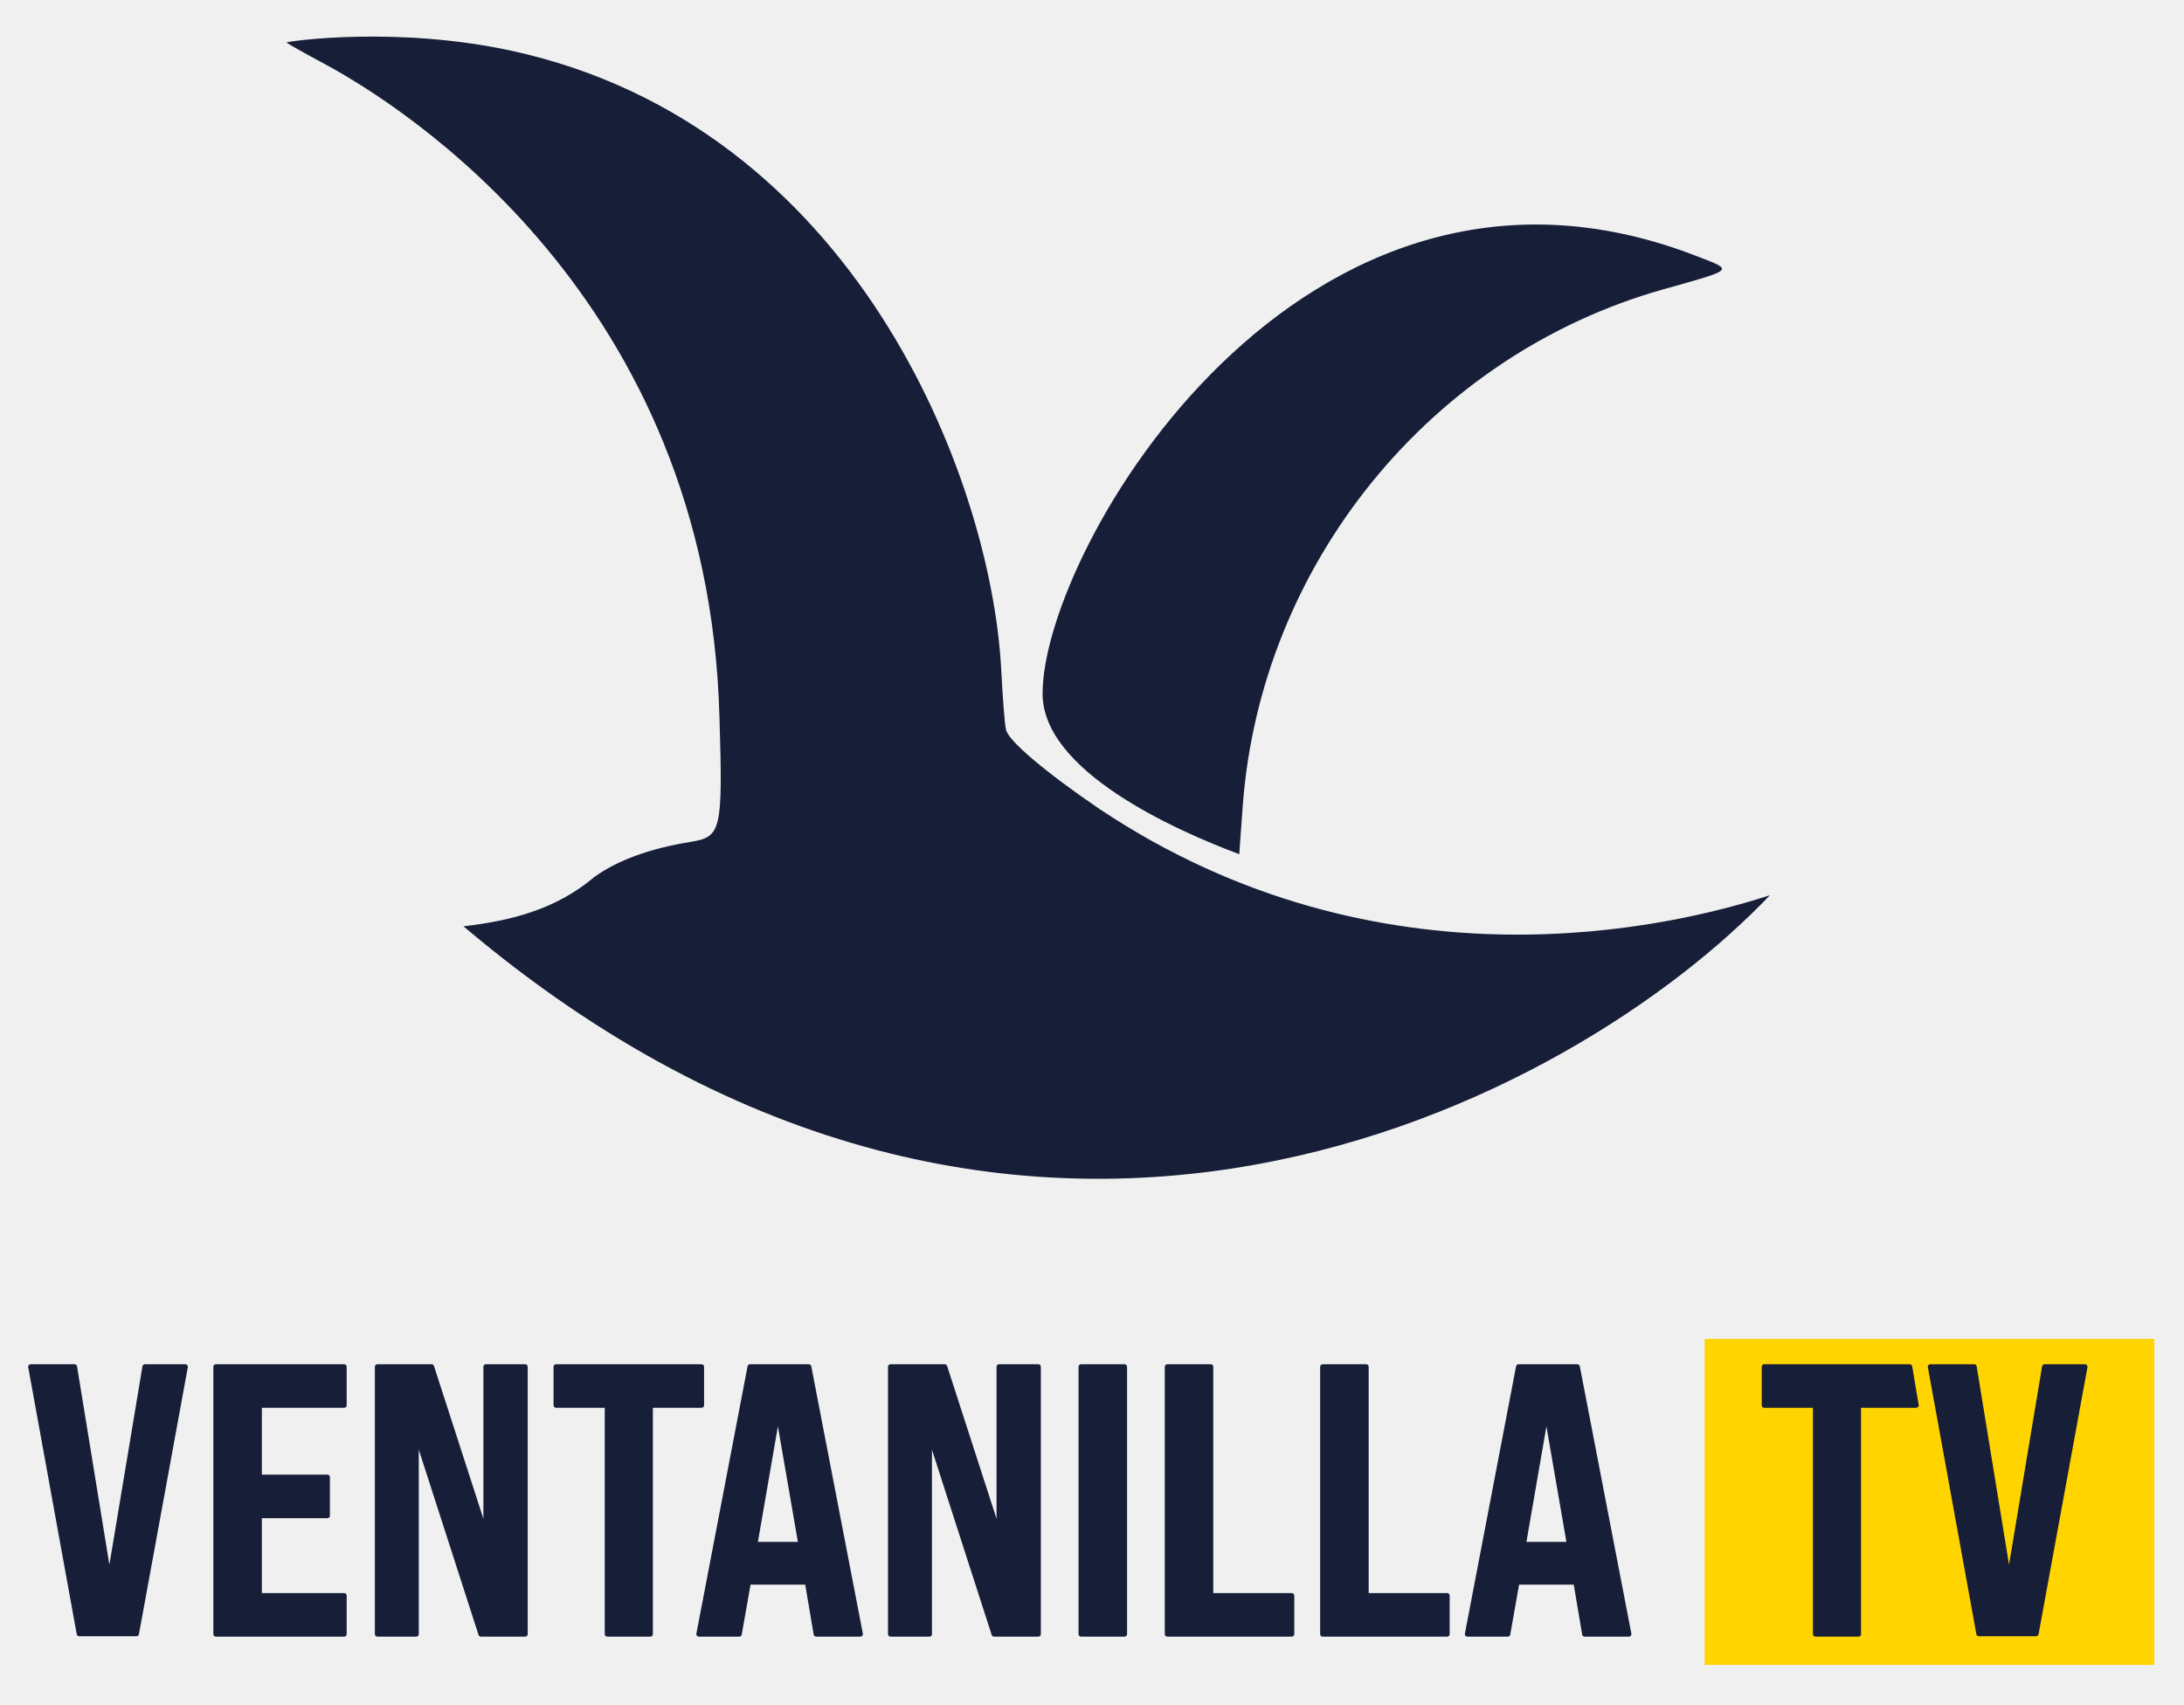
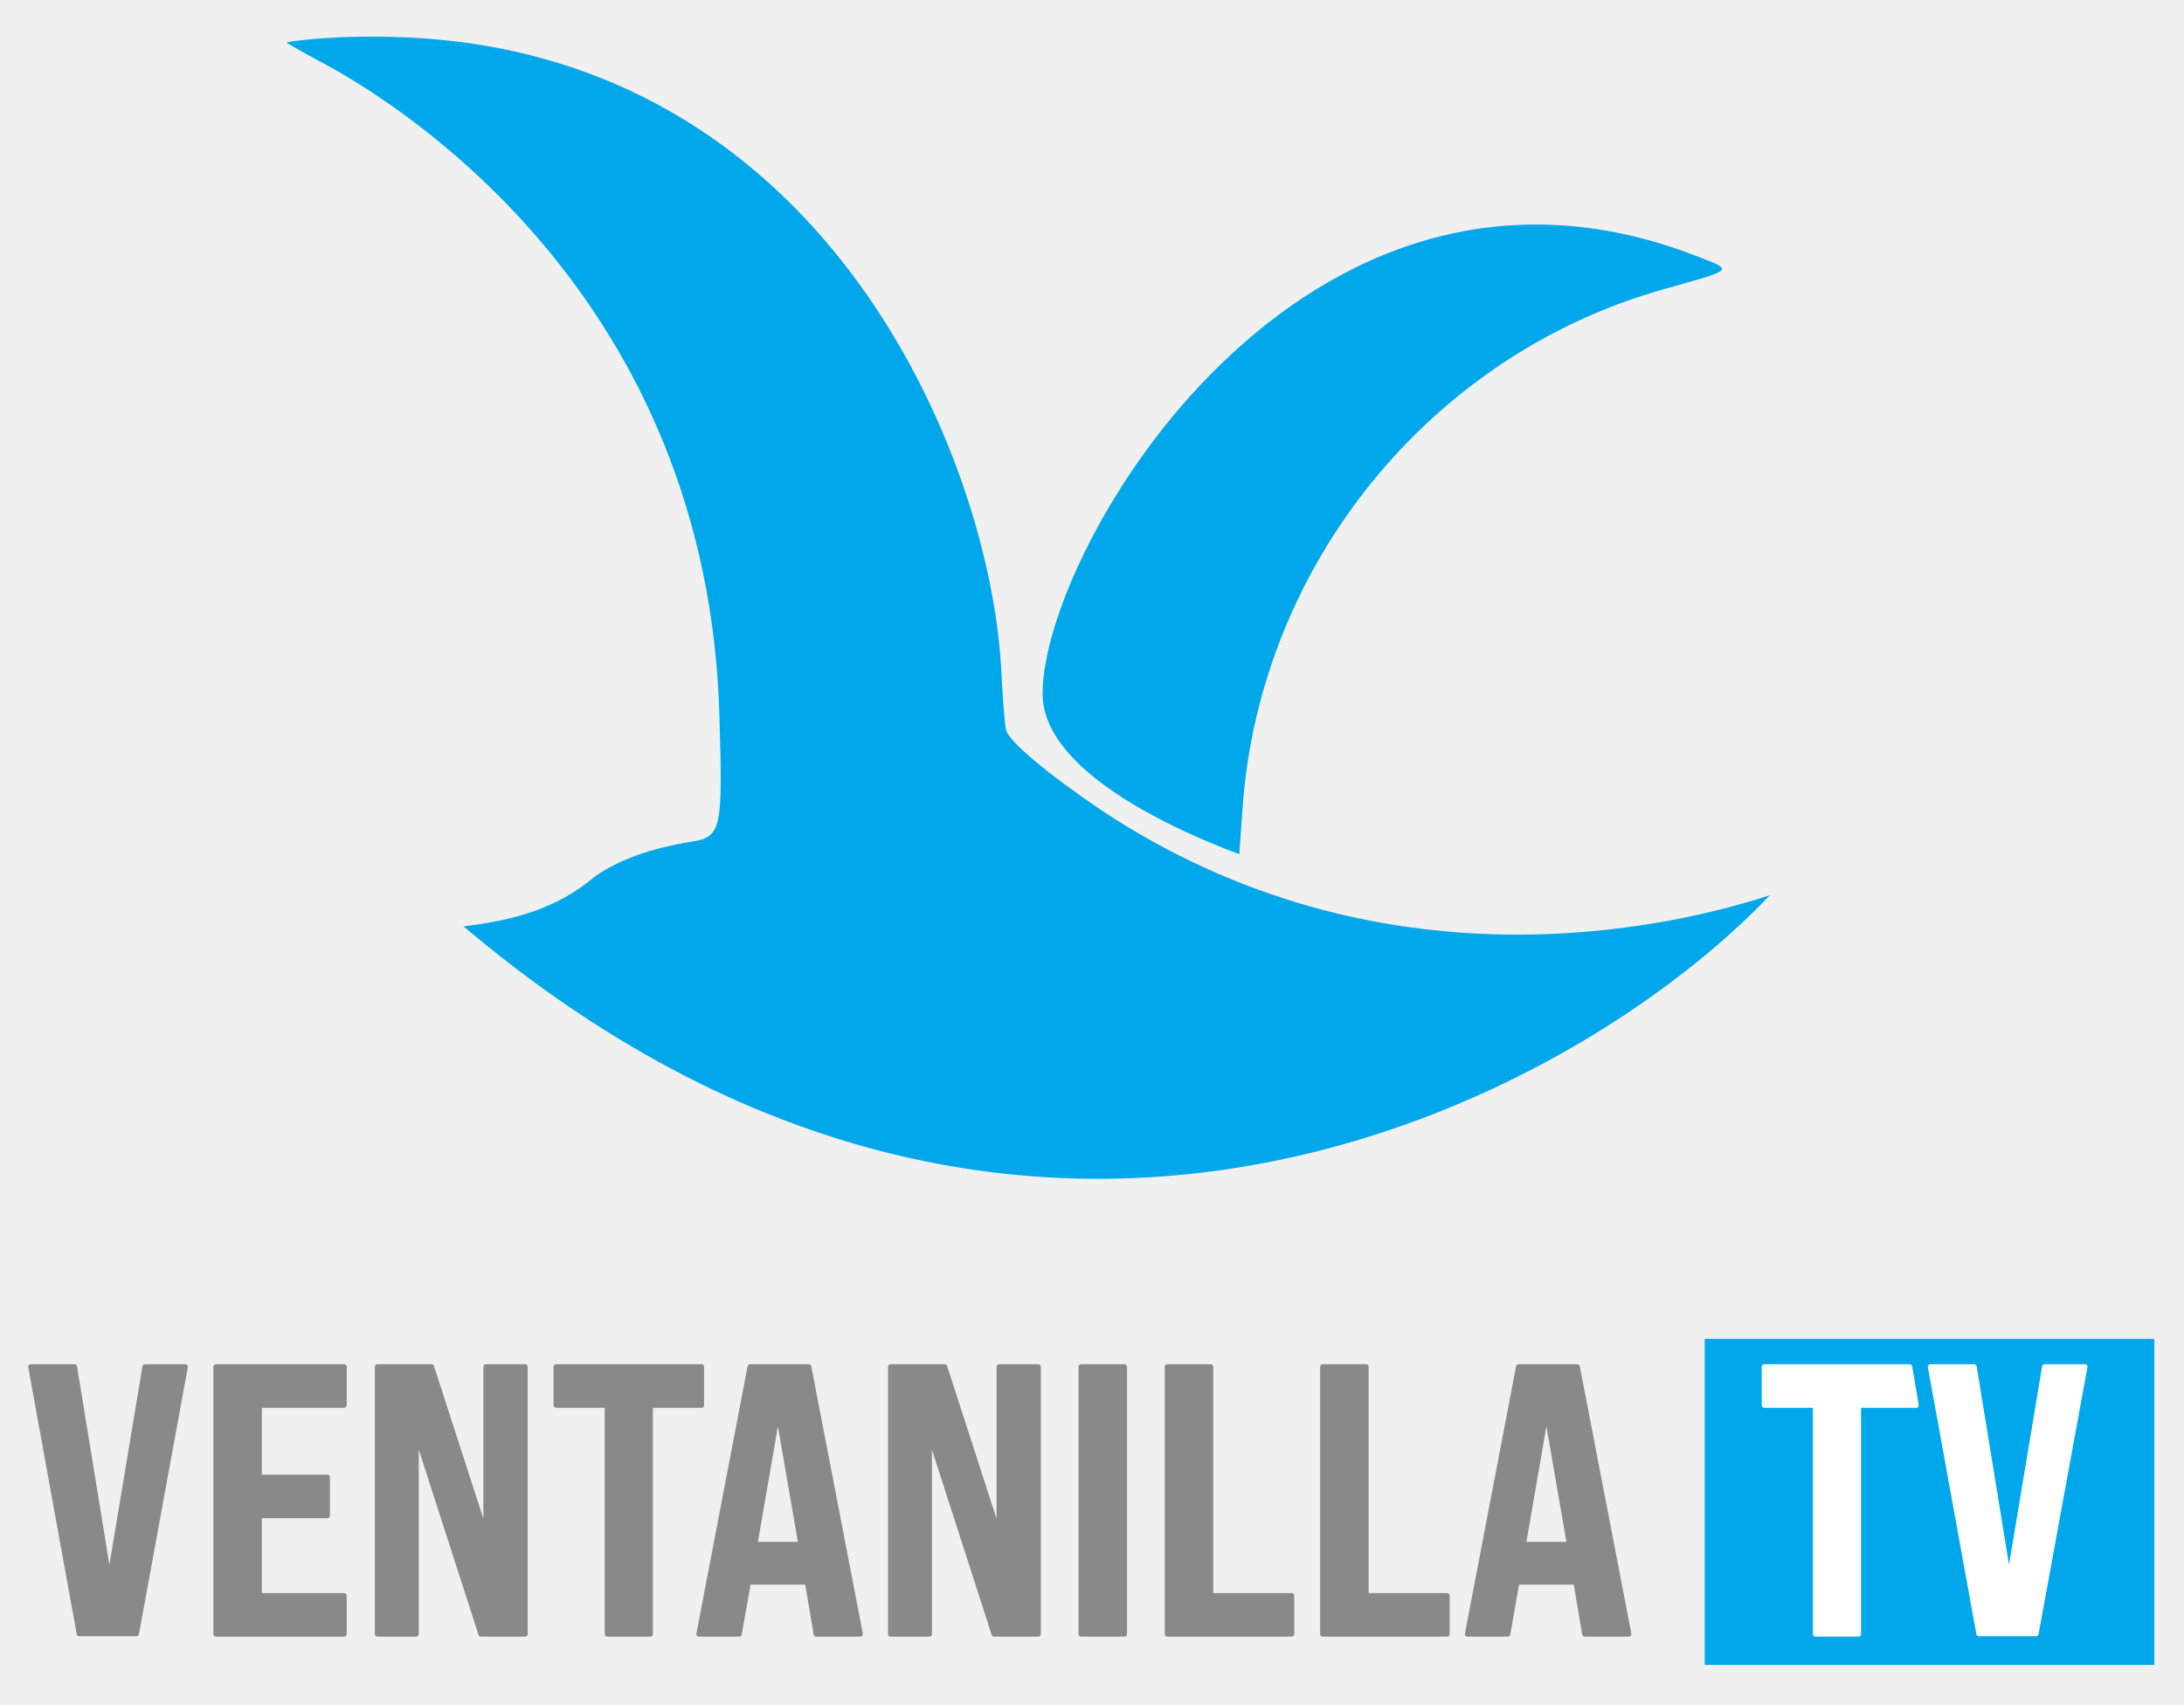
<svg xmlns="http://www.w3.org/2000/svg" viewBox="42 80 442 345" version="1.1" id="svg10">
  <defs id="defs10">
    <style>
-       #path3, #path1 { fill: #161e38; }
-       #path6 { fill: #ffd400; }
+       #path3 { fill: #00a8eb; }
+       #path6 { fill: #00a8eb; }
+       #path1 { fill: #898989; }
+       #path1-0 { fill: #ffffff; }
+ 
      #dark:target ~ #path3,
-       #dark:target ~ #path1 {
+       [data-theme="dark"] #path3 {
+         fill: #00a8eb !important;
+       }
+       #dark:target ~ #path6,
+       [data-theme="dark"] #path6 {
+         fill: #00a8eb !important;
+       }
+       #dark:target ~ #path1,
+       [data-theme="dark"] #path1 {
        fill: #ffffff !important;
      }
-       #dark:target ~ #path6 {
-         fill: #ffd400 !important;
+       #dark:target ~ #path1-0,
+       [data-theme="dark"] #path1-0 {
+         fill: #ffffff !important;
+       }
+ 
+       @media (prefers-color-scheme: dark) {
+         #path1 { fill: #ffffff !important; }
      }
    </style>
-     <rect x="54.256" y="352.219" width="274.838" height="102.286" id="rect1" />
-     <rect x="54.256" y="352.219" width="274.838" height="102.286" id="rect1-8" />
-     <rect x="54.256" y="352.219" width="274.838" height="102.286" id="rect1-8-5" />
  </defs>
  <g id="dark" />
-   <path d="m 387,417 h 91 v -66 h -91 z" id="path6" style="fill:#ffd400;fill-opacity:1" />
-   <path id="path3" style="stroke:none;stroke-opacity:1" d="m 100.002,88.596 c -6.8e-4,0.001 -0.002,0.003 -0.002,0.004 0,0.115 3.501,2.1 7.801,4.4 15.457,8.354 77.495,47.105 79.799,132 0.7,23.1 0.401,24.4 -5.799,25.4 -8.1,1.3 -14.8,3.7 -19.5,7.1 -7.742,6.554 -16.791,8.867 -26.5,10 113.258,95.834 225.124,35.04 264.398,-6.301 -19.671,6.444 -78.634,20.578 -135.6,-17.398 -10.9,-7.4 -18.6,-13.902 -19,-16.102 -0.3,-1.2 -0.7,-6.899 -1,-12.699 C 242.368,176.427 214.965,105.6 145.855,90.35 122.435,85.182 100.286,88.336 100.002,88.596 Z M 253,220.4 c 0,15.631 26.572,27.539 39.801,32.5 L 293.5,243.199 c 3.6,-49 38,-91.3 85,-104.6 14.9,-4.2 14.5,-3.8 6.5,-6.9 -79.5,-30.577 -132,59.426 -132,88.701 z" />
-   <path id="path1" style="font-weight:bold;font-stretch:semi-expanded;font-size:77.333px;font-family:'Bebas Neue Pro';-inkscape-font-specification:'Bebas Neue Pro Bold Semi-Expanded';letter-spacing:0.9px;word-spacing:0px;baseline-shift:baseline;display:inline;overflow:visible;opacity:1;vector-effect:none;stroke-linecap:round;stroke-linejoin:round;stroke-miterlimit:0;enable-background:accumulate;stop-color:#000000;stop-opacity:1" d="m 48.203,356.139 c -0.312,-1.7e-4 -0.548,0.283 -0.492,0.59 l 9.82,54.055 c 0.043,0.238 0.25,0.412 0.492,0.412 h 11.6 c 0.242,1.4e-4 0.449,-0.172 0.492,-0.41 l 9.898,-54.057 c 0.056,-0.307 -0.18,-0.59 -0.492,-0.59 h -8.197 c -0.244,5.3e-4 -0.452,0.177 -0.492,0.418 l -6.693,40.162 -6.549,-40.16 c -0.039,-0.242 -0.249,-0.42 -0.494,-0.42 z m 37.479,0 c -0.276,3e-5 -0.5,0.224 -0.5,0.5 v 54.133 c 2.8e-5,0.276 0.224,0.5 0.5,0.5 h 25.982 c 0.276,-3e-5 0.5,-0.224 0.5,-0.5 v -7.811 c -3e-5,-0.276 -0.224,-0.5 -0.5,-0.5 H 94.996 v -15.162 h 13.266 c 0.276,-3e-5 0.5,-0.224 0.5,-0.5 v -7.811 c -3e-5,-0.276 -0.224,-0.5 -0.5,-0.5 H 94.996 v -13.539 h 16.668 c 0.276,-3e-5 0.5,-0.224 0.5,-0.5 v -7.811 c -3e-5,-0.276 -0.224,-0.5 -0.5,-0.5 z m 32.684,0 c -0.276,3e-5 -0.5,0.224 -0.5,0.5 v 54.133 c 3e-5,0.276 0.224,0.5 0.5,0.5 h 7.887 c 0.276,-3e-5 0.5,-0.224 0.5,-0.5 v -37.348 l 12.094,37.502 c 0.067,0.206 0.26,0.346 0.477,0.346 h 8.971 c 0.276,-3e-5 0.5,-0.224 0.5,-0.5 v -54.133 c -3e-5,-0.276 -0.224,-0.5 -0.5,-0.5 h -7.965 c -0.276,3e-5 -0.5,0.224 -0.5,0.5 v 30.781 l -10.006,-30.936 c -0.067,-0.206 -0.26,-0.346 -0.477,-0.346 z m 36.164,0 c -0.276,3e-5 -0.5,0.224 -0.5,0.5 v 7.811 c 3e-5,0.276 0.224,0.5 0.5,0.5 h 9.861 v 45.822 c 3e-5,0.276 0.224,0.5 0.5,0.5 h 8.74 c 0.276,-3e-5 0.5,-0.224 0.5,-0.5 v -45.822 h 9.861 c 0.276,-3e-5 0.5,-0.224 0.5,-0.5 v -7.811 c -3e-5,-0.276 -0.224,-0.5 -0.5,-0.5 z m 39.256,0 c -0.24,4.5e-4 -0.445,0.171 -0.49,0.406 l -10.363,54.133 c -0.059,0.309 0.178,0.594 0.492,0.594 h 8.197 c 0.242,-3e-5 0.45,-0.174 0.492,-0.412 l 1.783,-10.105 h 11.066 l 1.709,10.102 c 0.041,0.24 0.249,0.416 0.492,0.416 h 8.971 c 0.314,6.2e-4 0.551,-0.285 0.492,-0.594 l -10.441,-54.135 c -0.046,-0.235 -0.251,-0.404 -0.49,-0.404 z m 28.432,0 c -0.276,3e-5 -0.5,0.224 -0.5,0.5 v 54.133 c 3e-5,0.276 0.224,0.5 0.5,0.5 h 7.889 c 0.276,-3e-5 0.5,-0.224 0.5,-0.5 v -37.342 l 12.092,37.496 c 0.067,0.206 0.26,0.346 0.477,0.346 h 8.971 c 0.276,-3e-5 0.5,-0.224 0.5,-0.5 v -54.133 c -3e-5,-0.276 -0.224,-0.5 -0.5,-0.5 h -7.965 c -0.276,3e-5 -0.5,0.224 -0.5,0.5 v 30.781 l -10.006,-30.936 c -0.067,-0.206 -0.26,-0.346 -0.477,-0.346 z m 38.561,0 c -0.276,3e-5 -0.5,0.224 -0.5,0.5 v 54.133 c 3e-5,0.276 0.224,0.5 0.5,0.5 h 8.816 c 0.276,-3e-5 0.5,-0.224 0.5,-0.5 v -54.133 c -3e-5,-0.276 -0.224,-0.5 -0.5,-0.5 z m 17.449,0 c -0.276,3e-5 -0.5,0.224 -0.5,0.5 v 54.133 c 3e-5,0.276 0.224,0.5 0.5,0.5 h 25.211 c 0.276,-3e-5 0.5,-0.224 0.5,-0.5 v -7.811 c -3e-5,-0.276 -0.224,-0.5 -0.5,-0.5 h -15.895 v -45.822 c -3e-5,-0.276 -0.224,-0.5 -0.5,-0.5 z m 31.447,0 c -0.276,3e-5 -0.5,0.224 -0.5,0.5 v 54.133 c 3e-5,0.276 0.224,0.5 0.5,0.5 h 25.211 c 0.276,-3e-5 0.5,-0.224 0.5,-0.5 v -7.811 c -3e-5,-0.276 -0.224,-0.5 -0.5,-0.5 h -15.895 v -45.822 c -3e-5,-0.276 -0.224,-0.5 -0.5,-0.5 z m 39.645,0 c -0.24,-4.9e-4 -0.447,0.17 -0.492,0.406 l -10.361,54.133 c -0.059,0.308 0.177,0.593 0.49,0.594 h 8.197 c 0.242,-3e-5 0.45,-0.174 0.492,-0.412 l 1.783,-10.105 h 11.068 l 1.707,10.102 c 0.041,0.241 0.25,0.417 0.494,0.416 h 8.971 c 0.313,-6e-4 0.549,-0.286 0.49,-0.594 l -10.439,-54.135 c -0.046,-0.235 -0.252,-0.405 -0.492,-0.404 z m 49.721,0 c -0.276,3e-5 -0.5,0.224 -0.5,0.5 v 7.811 c 3e-5,0.276 0.224,0.5 0.5,0.5 h 9.863 v 45.822 c 3e-5,0.276 0.224,0.5 0.5,0.5 h 8.738 c 0.276,-3e-5 0.5,-0.224 0.5,-0.5 v -45.822 h 11.176 c 0.276,-3e-5 0.5,-0.224 0.5,-0.5 l -1.312,-7.811 c -3e-5,-0.276 -0.224,-0.5 -0.5,-0.5 z m 33.611,0 c -0.311,0.001 -0.546,0.283 -0.49,0.59 l 9.82,54.055 c 0.043,0.238 0.25,0.412 0.492,0.412 h 11.6 c 0.242,1.3e-4 0.449,-0.172 0.492,-0.41 l 9.898,-54.057 c 0.056,-0.307 -0.18,-0.59 -0.492,-0.59 h -8.197 c -0.244,5.3e-4 -0.452,0.177 -0.492,0.418 l -6.693,40.156 -6.549,-40.154 c -0.039,-0.242 -0.249,-0.42 -0.494,-0.42 z m -233.219,12.557 4.045,23.402 h -8.092 z m 155.533,0.006 4.045,23.396 h -8.092 z" />
+   <path d="m 387,417 h 91 v -66 h -91 z" id="path6" style="fill:#00a8eb;fill-opacity:1" />
+   <path id="path3" style="stroke:none;fill:#00a8eb;fill-opacity:1" d="m 100.002,88.596 c -6.8e-4,0.001 -0.002,0.003 -0.002,0.004 0,0.115 3.501,2.1 7.801,4.4 15.457,8.354 77.495,47.105 79.799,132 0.7,23.1 0.401,24.4 -5.799,25.4 -8.1,1.3 -14.8,3.7 -19.5,7.1 -7.742,6.554 -16.791,8.867 -26.5,10 113.258,95.834 225.124,35.04 264.398,-6.301 -19.671,6.444 -78.634,20.578 -135.6,-17.398 -10.9,-7.4 -18.6,-13.902 -19,-16.102 -0.3,-1.2 -0.7,-6.899 -1,-12.699 C 242.368,176.427 214.965,105.6 145.855,90.35 122.435,85.182 100.286,88.336 100.002,88.596 Z M 253,220.4 c 0,15.631 26.572,27.539 39.801,32.5 L 293.5,243.199 c 3.6,-49 38,-91.3 85,-104.6 14.9,-4.2 14.5,-3.8 6.5,-6.9 -79.5,-30.577 -132,59.426 -132,88.701 z" />
+   <path id="path1" style="font-weight:bold;font-stretch:semi-expanded;font-size:77.333px;font-family:'Bebas Neue Pro';letter-spacing:0.9px;fill:#898989;fill-opacity:1" d="m 48.203,356.139 c -0.312,-1.7e-4 -0.548,0.283 -0.492,0.59 l 9.82,54.055 c 0.043,0.238 0.25,0.412 0.492,0.412 h 11.6 c 0.242,1.4e-4 0.449,-0.172 0.492,-0.41 l 9.898,-54.057 c 0.056,-0.307 -0.18,-0.59 -0.492,-0.59 h -8.197 c -0.244,5.3e-4 -0.452,0.177 -0.492,0.418 l -6.693,40.162 -6.549,-40.16 c -0.039,-0.242 -0.249,-0.42 -0.494,-0.42 z m 37.479,0 c -0.276,3e-5 -0.5,0.224 -0.5,0.5 v 54.133 c 2.8e-5,0.276 0.224,0.5 0.5,0.5 h 25.982 c 0.276,-3e-5 0.5,-0.224 0.5,-0.5 v -7.811 c -3e-5,-0.276 -0.224,-0.5 -0.5,-0.5 H 94.996 v -15.162 h 13.266 c 0.276,-3e-5 0.5,-0.224 0.5,-0.5 v -7.811 c -3e-5,-0.276 -0.224,-0.5 -0.5,-0.5 H 94.996 v -13.539 h 16.668 c 0.276,-3e-5 0.5,-0.224 0.5,-0.5 v -7.811 c -3e-5,-0.276 -0.224,-0.5 -0.5,-0.5 z m 32.684,0 c -0.276,3e-5 -0.5,0.224 -0.5,0.5 v 54.133 c 3e-5,0.276 0.224,0.5 0.5,0.5 h 7.887 c 0.276,-3e-5 0.5,-0.224 0.5,-0.5 v -37.348 l 12.094,37.502 c 0.067,0.206 0.26,0.346 0.477,0.346 h 8.971 c 0.276,-3e-5 0.5,-0.224 0.5,-0.5 v -54.133 c -3e-5,-0.276 -0.224,-0.5 -0.5,-0.5 h -7.965 c -0.276,3e-5 -0.5,0.224 -0.5,0.5 v 30.781 l -10.006,-30.936 c -0.067,-0.206 -0.26,-0.346 -0.477,-0.346 z m 36.164,0 c -0.276,3e-5 -0.5,0.224 -0.5,0.5 v 7.811 c 3e-5,0.276 0.224,0.5 0.5,0.5 h 9.861 v 45.822 c 3e-5,0.276 0.224,0.5 0.5,0.5 h 8.74 c 0.276,-3e-5 0.5,-0.224 0.5,-0.5 v -45.822 h 9.861 c 0.276,-3e-5 0.5,-0.224 0.5,-0.5 v -7.811 c -3e-5,-0.276 -0.224,-0.5 -0.5,-0.5 z m 39.256,0 c -0.24,4.5e-4 -0.445,0.171 -0.49,0.406 l -10.363,54.133 c -0.059,0.309 0.178,0.594 0.492,0.594 h 8.197 c 0.242,-3e-5 0.45,-0.174 0.492,-0.412 l 1.783,-10.105 h 11.066 l 1.709,10.102 c 0.041,0.24 0.249,0.416 0.492,0.416 h 8.971 c 0.314,6.2e-4 0.551,-0.285 0.492,-0.594 l -10.441,-54.135 c -0.046,-0.235 -0.251,-0.404 -0.49,-0.404 z m 28.432,0 c -0.276,3e-5 -0.5,0.224 -0.5,0.5 v 54.133 c 3e-5,0.276 0.224,0.5 0.5,0.5 h 7.889 c 0.276,-3e-5 0.5,-0.224 0.5,-0.5 v -37.342 l 12.092,37.496 c 0.067,0.206 0.26,0.346 0.477,0.346 h 8.971 c 0.276,-3e-5 0.5,-0.224 0.5,-0.5 v -54.133 c -3e-5,-0.276 -0.224,-0.5 -0.5,-0.5 h -7.965 c -0.276,3e-5 -0.5,0.224 -0.5,0.5 v 30.781 l -10.006,-30.936 c -0.067,-0.206 -0.26,-0.346 -0.477,-0.346 z m 38.561,0 c -0.276,3e-5 -0.5,0.224 -0.5,0.5 v 54.133 c 3e-5,0.276 0.224,0.5 0.5,0.5 h 8.816 c 0.276,-3e-5 0.5,-0.224 0.5,-0.5 v -54.133 c -3e-5,-0.276 -0.224,-0.5 -0.5,-0.5 z m 17.449,0 c -0.276,3e-5 -0.5,0.224 -0.5,0.5 v 54.133 c 3e-5,0.276 0.224,0.5 0.5,0.5 h 25.211 c 0.276,-3e-5 0.5,-0.224 0.5,-0.5 v -7.811 c -3e-5,-0.276 -0.224,-0.5 -0.5,-0.5 h -15.895 v -45.822 c -3e-5,-0.276 -0.224,-0.5 -0.5,-0.5 z m 31.447,0 c -0.276,3e-5 -0.5,0.224 -0.5,0.5 v 54.133 c 3e-5,0.276 0.224,0.5 0.5,0.5 h 25.211 c 0.276,-3e-5 0.5,-0.224 0.5,-0.5 v -7.811 c -3e-5,-0.276 -0.224,-0.5 -0.5,-0.5 h -15.895 v -45.822 c -3e-5,-0.276 -0.224,-0.5 -0.5,-0.5 z m 39.645,0 c -0.24,-4.9e-4 -0.447,0.17 -0.492,0.406 l -10.361,54.133 c -0.059,0.308 0.177,0.593 0.49,0.594 h 8.197 c 0.242,-3e-5 0.45,-0.174 0.492,-0.412 l 1.783,-10.105 h 11.068 l 1.707,10.102 c 0.041,0.241 0.25,0.417 0.494,0.416 h 8.971 c 0.313,-6e-4 0.549,-0.286 0.49,-0.594 l -10.439,-54.135 c -0.046,-0.235 -0.252,-0.405 -0.492,-0.404 z m -149.887,12.557 4.045,23.402 h -8.092 z m 155.533,0.006 4.045,23.396 h -8.092 z" />
+   <path id="path1-0" style="font-weight:bold;font-stretch:semi-expanded;font-size:77.333px;font-family:'Bebas Neue Pro';letter-spacing:0.9px;fill:#ffffff;fill-opacity:1" d="m 399.039,356.139 c -0.276,3e-5 -0.5,0.224 -0.5,0.5 v 7.811 c 3e-5,0.276 0.224,0.5 0.5,0.5 h 9.863 v 45.822 c 3e-5,0.276 0.224,0.5 0.5,0.5 h 8.738 c 0.276,-3e-5 0.5,-0.224 0.5,-0.5 v -45.822 h 11.176 c 0.276,-3e-5 0.5,-0.224 0.5,-0.5 l -1.312,-7.811 c -3e-5,-0.276 -0.224,-0.5 -0.5,-0.5 z m 33.611,0 c -0.311,0.001 -0.546,0.283 -0.49,0.59 l 9.82,54.055 c 0.043,0.238 0.25,0.412 0.492,0.412 h 11.6 c 0.242,1.3e-4 0.449,-0.172 0.492,-0.41 l 9.898,-54.057 c 0.056,-0.307 -0.18,-0.59 -0.492,-0.59 h -8.197 c -0.244,5.3e-4 -0.452,0.177 -0.492,0.418 l -6.693,40.156 -6.549,-40.154 c -0.039,-0.242 -0.249,-0.42 -0.494,-0.42 z" />
</svg>
